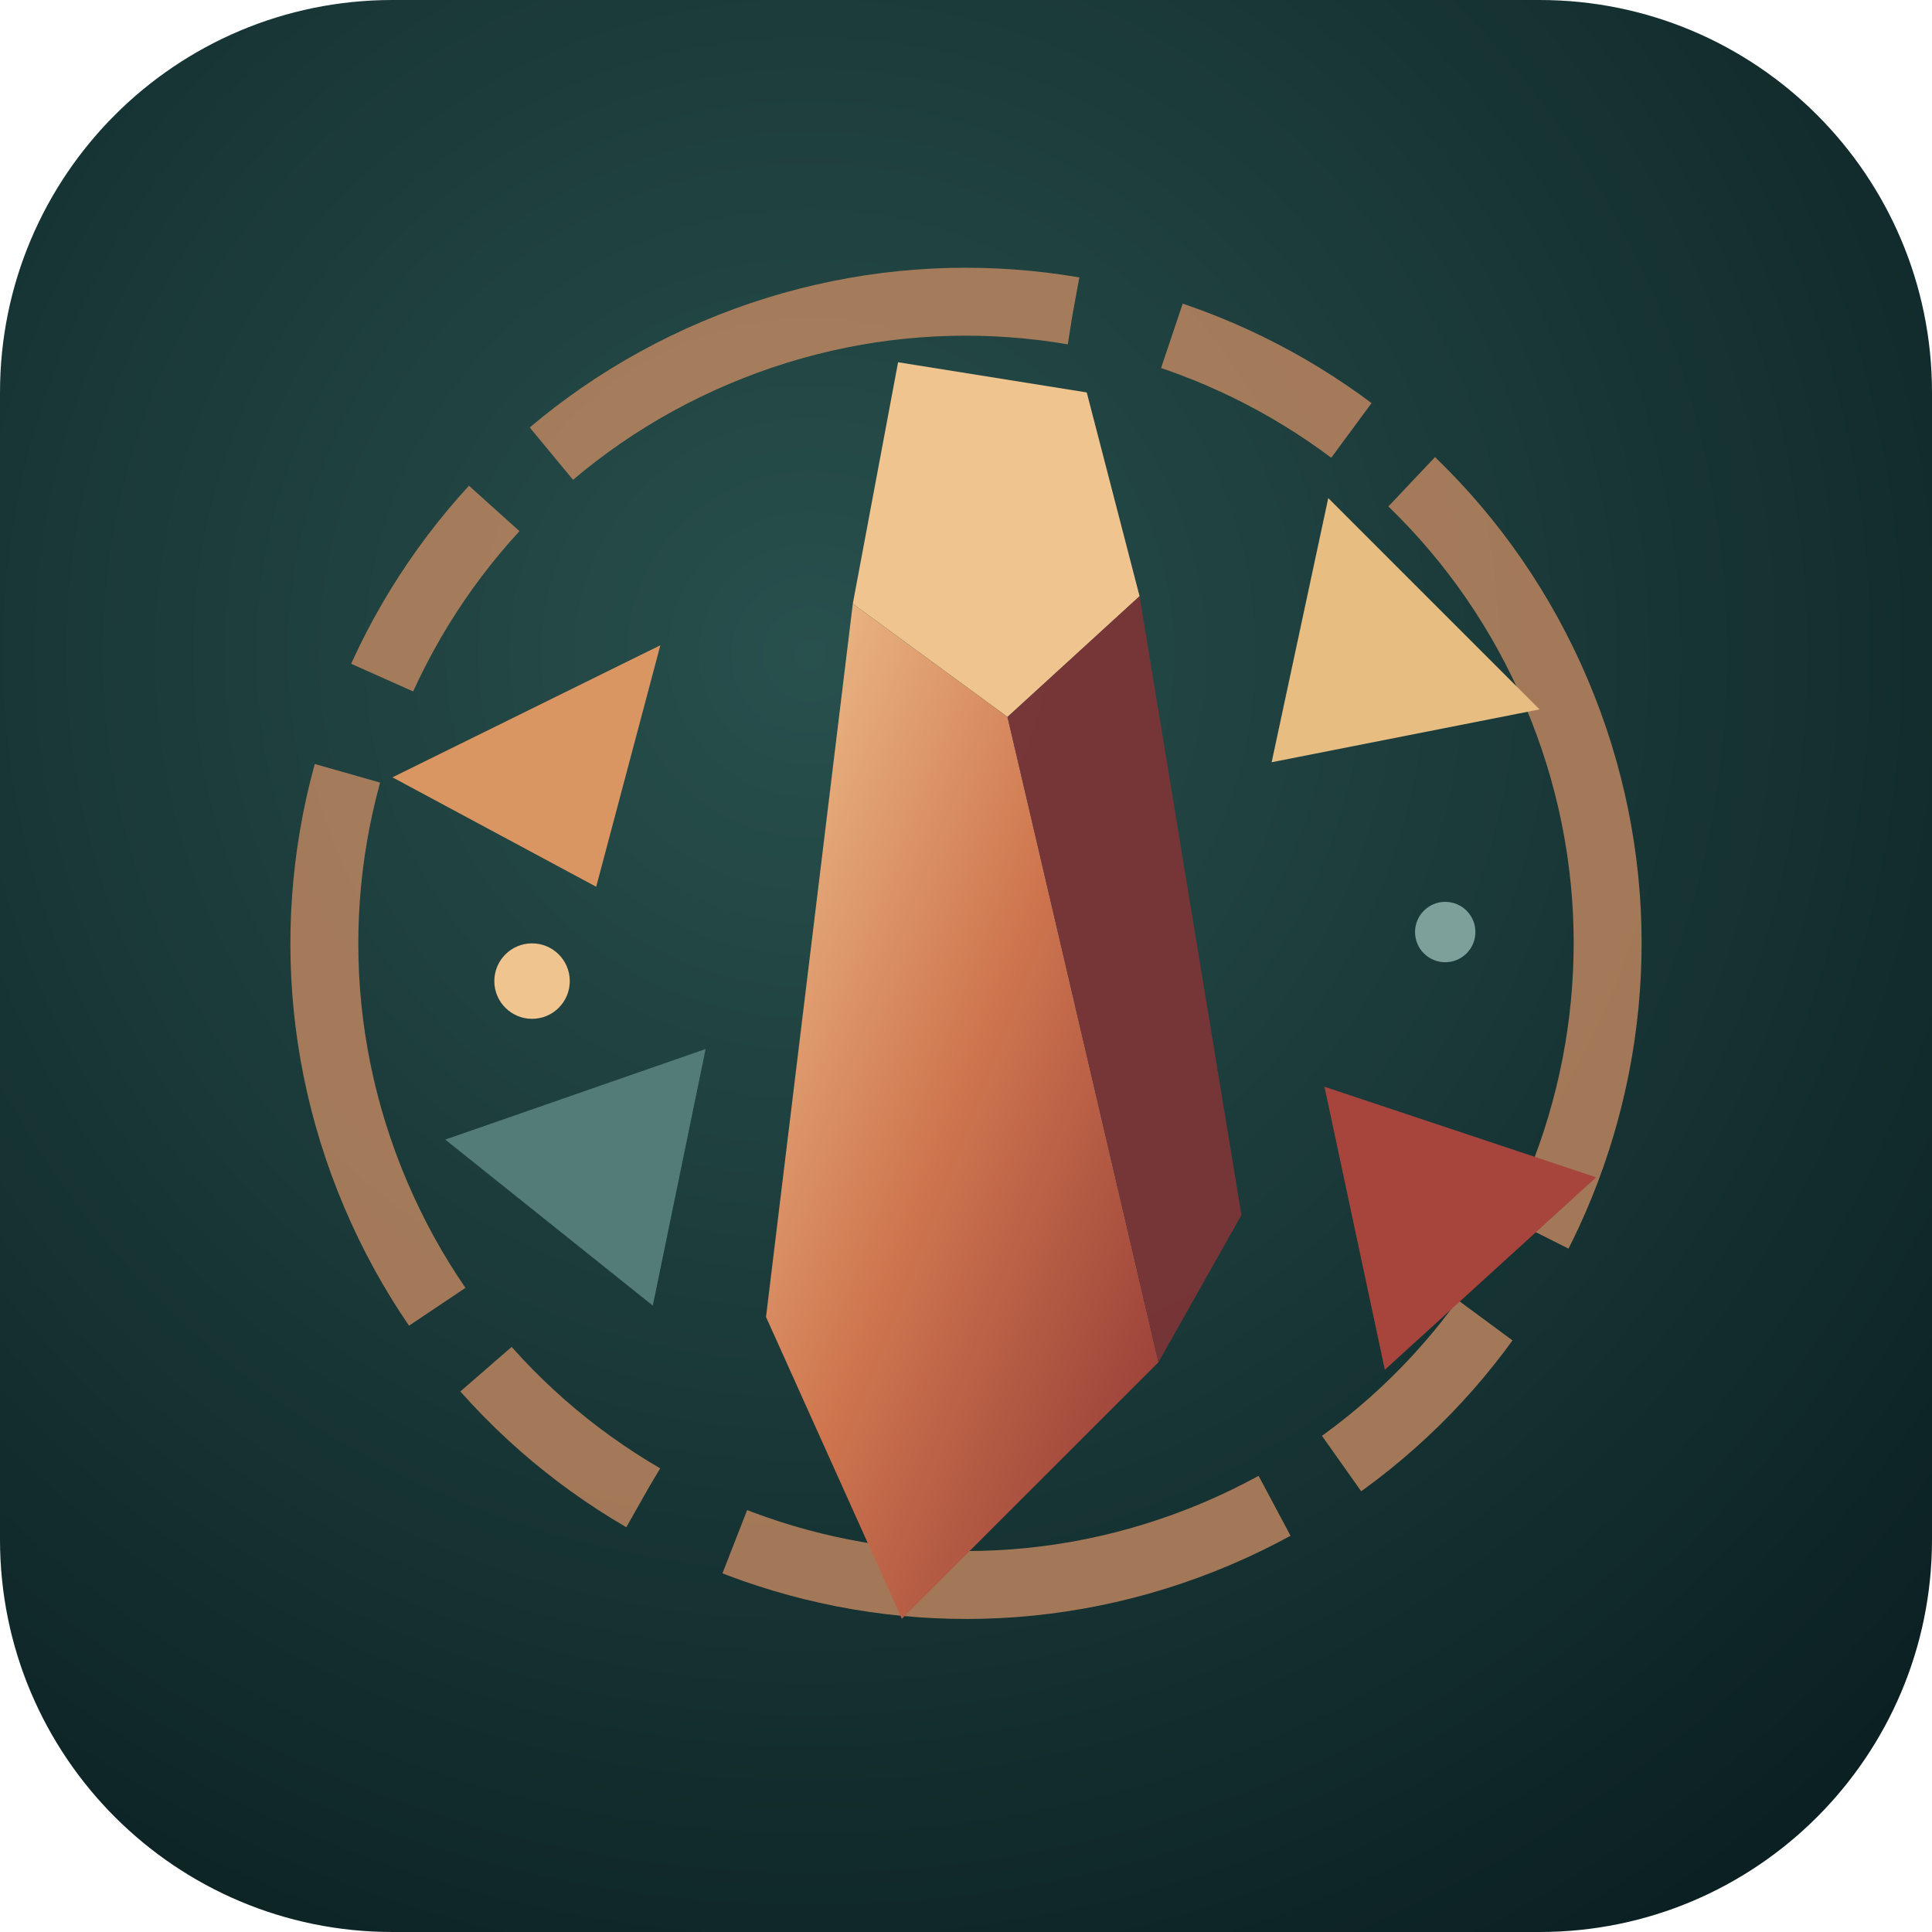
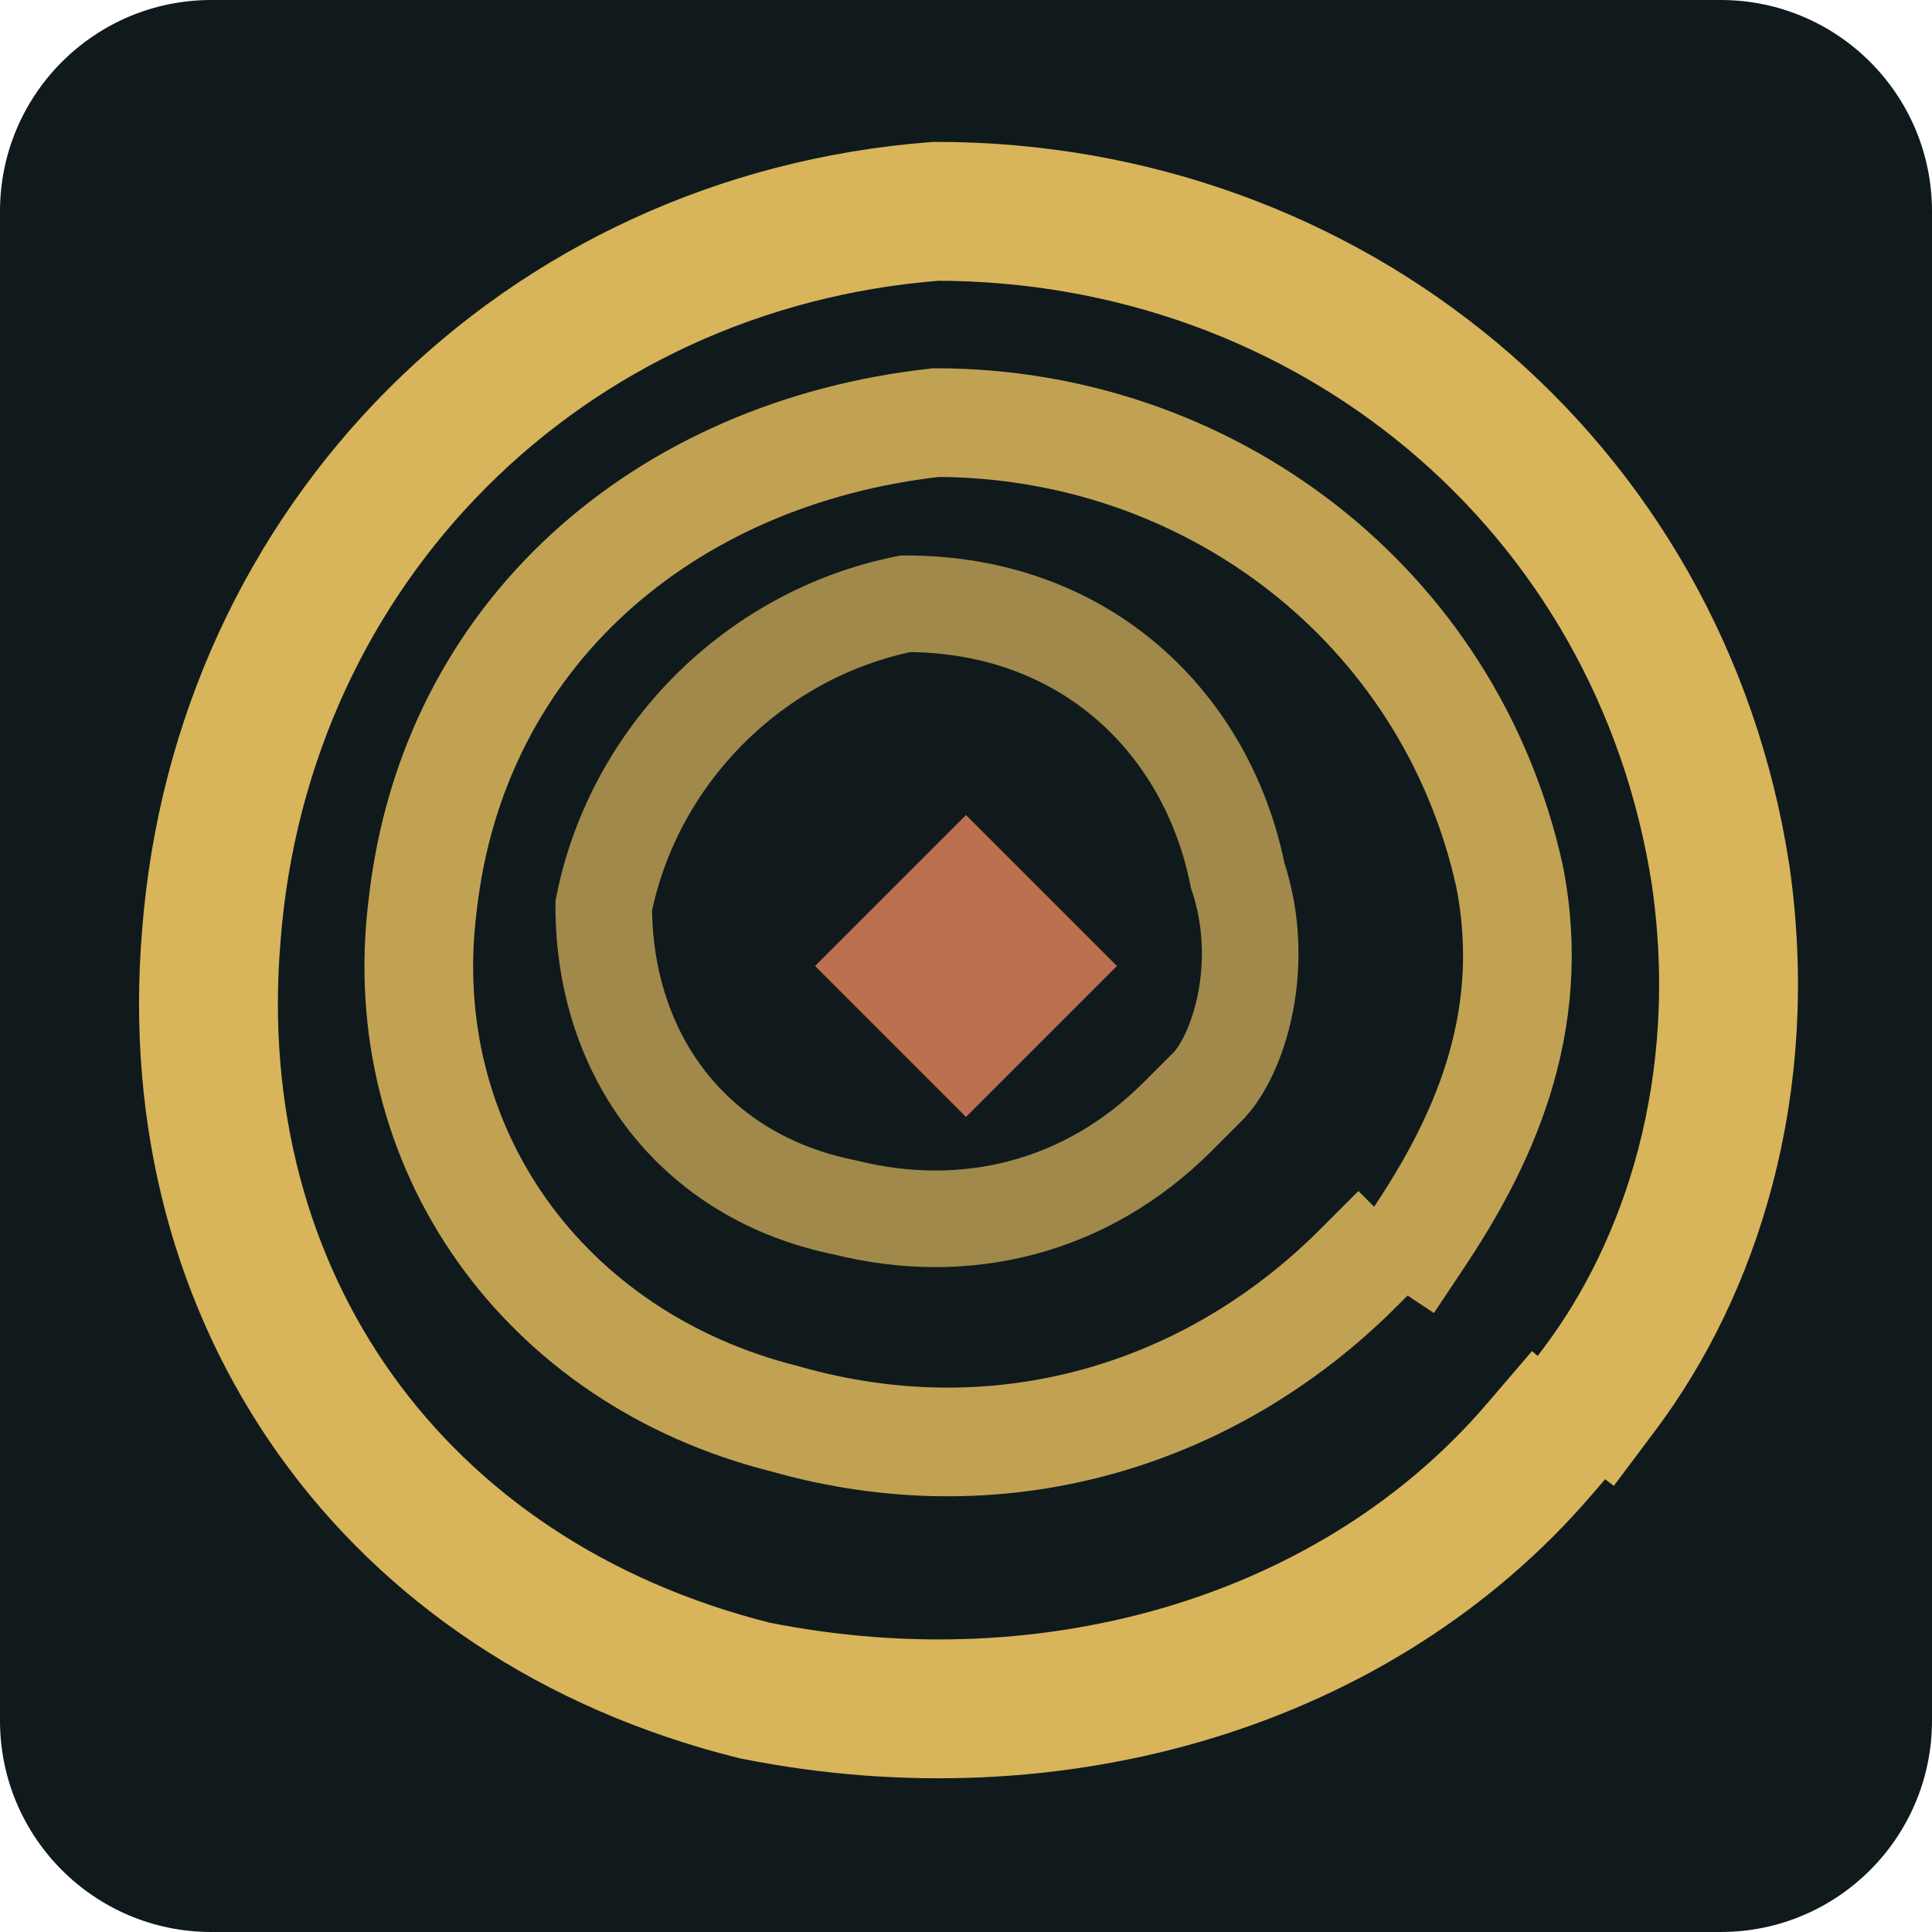
- <svg xmlns="http://www.w3.org/2000/svg" viewBox="0 0 512 512">
-   <defs>
-     <radialGradient id="bg" cx="42%" cy="34%" r="78%">
-       <stop offset="0" stop-color="#28504d" />
-       <stop offset="1" stop-color="#0b2022" />
-     </radialGradient>
-     <linearGradient id="tie" x1="0" y1="0" x2="1" y2="1">
-       <stop offset="0" stop-color="#f0c48e" />
-       <stop offset="0.48" stop-color="#cf764f" />
-       <stop offset="1" stop-color="#8e3434" />
-     </linearGradient>
-   </defs>
-   <rect width="512" height="512" rx="104" fill="url(#bg)" />
-   <circle cx="256" cy="250" r="170" fill="none" stroke="#c58a61" stroke-width="18" stroke-dasharray="148 27 54 21" transform="rotate(-23 256 250)" opacity=".8" />
-   <path d="M238 96 288 104 302 158 267 190 226 160Z" fill="#f0c48e" />
-   <path d="M226 160 267 190 307 361 239 429 203 349Z" fill="url(#tie)" />
-   <path d="M267 190 302 158 329 322 307 361Z" fill="#7f3436" opacity=".9" />
-   <path d="M104 206 175 171 158 235Z" fill="#d99662" />
-   <path d="M118 302 187 278 173 346Z" fill="#527c75" />
-   <path d="M352 132 408 188 337 202Z" fill="#e7bd82" />
-   <path d="M351 288 423 312 367 363Z" fill="#a7443c" />
-   <circle cx="141" cy="260" r="10" fill="#f0c48e" />
-   <circle cx="383" cy="247" r="8" fill="#7da19a" />
+ <svg xmlns="http://www.w3.org/2000/svg" viewBox="0 0 64 64" role="img" aria-label="内陆回声印记">
+   <rect width="64" height="64" rx="7" fill="#101a1d" />
+   <path d="M51 48c-6 7-16 10-26 8C13 53 6 43 7 31 8 18 18 8 31 7c13 0 24 9 26 22 1 7-1 13-4 17" fill="none" stroke="#d8b45b" stroke-width="4.6" stroke-linecap="square" />
+   <path d="M45 42c-5 5-12 7-19 5-8-2-13-9-12-17 1-9 8-15 17-16 9 0 17 6 19 15 1 5-1 9-3 12" fill="none" stroke="#d8b45b" stroke-width="3.6" stroke-linecap="square" opacity=".88" />
+   <path d="M39 37c-3 3-7 4-11 3-5-1-8-5-8-10 1-5 5-9 10-10 6 0 10 4 11 9 1 3 0 6-1 7" fill="none" stroke="#d8b45b" stroke-width="3.2" stroke-linecap="square" opacity=".72" />
+   <path d="m32 27 5 5-5 5-5-5Z" fill="#bd704f" />
</svg>
